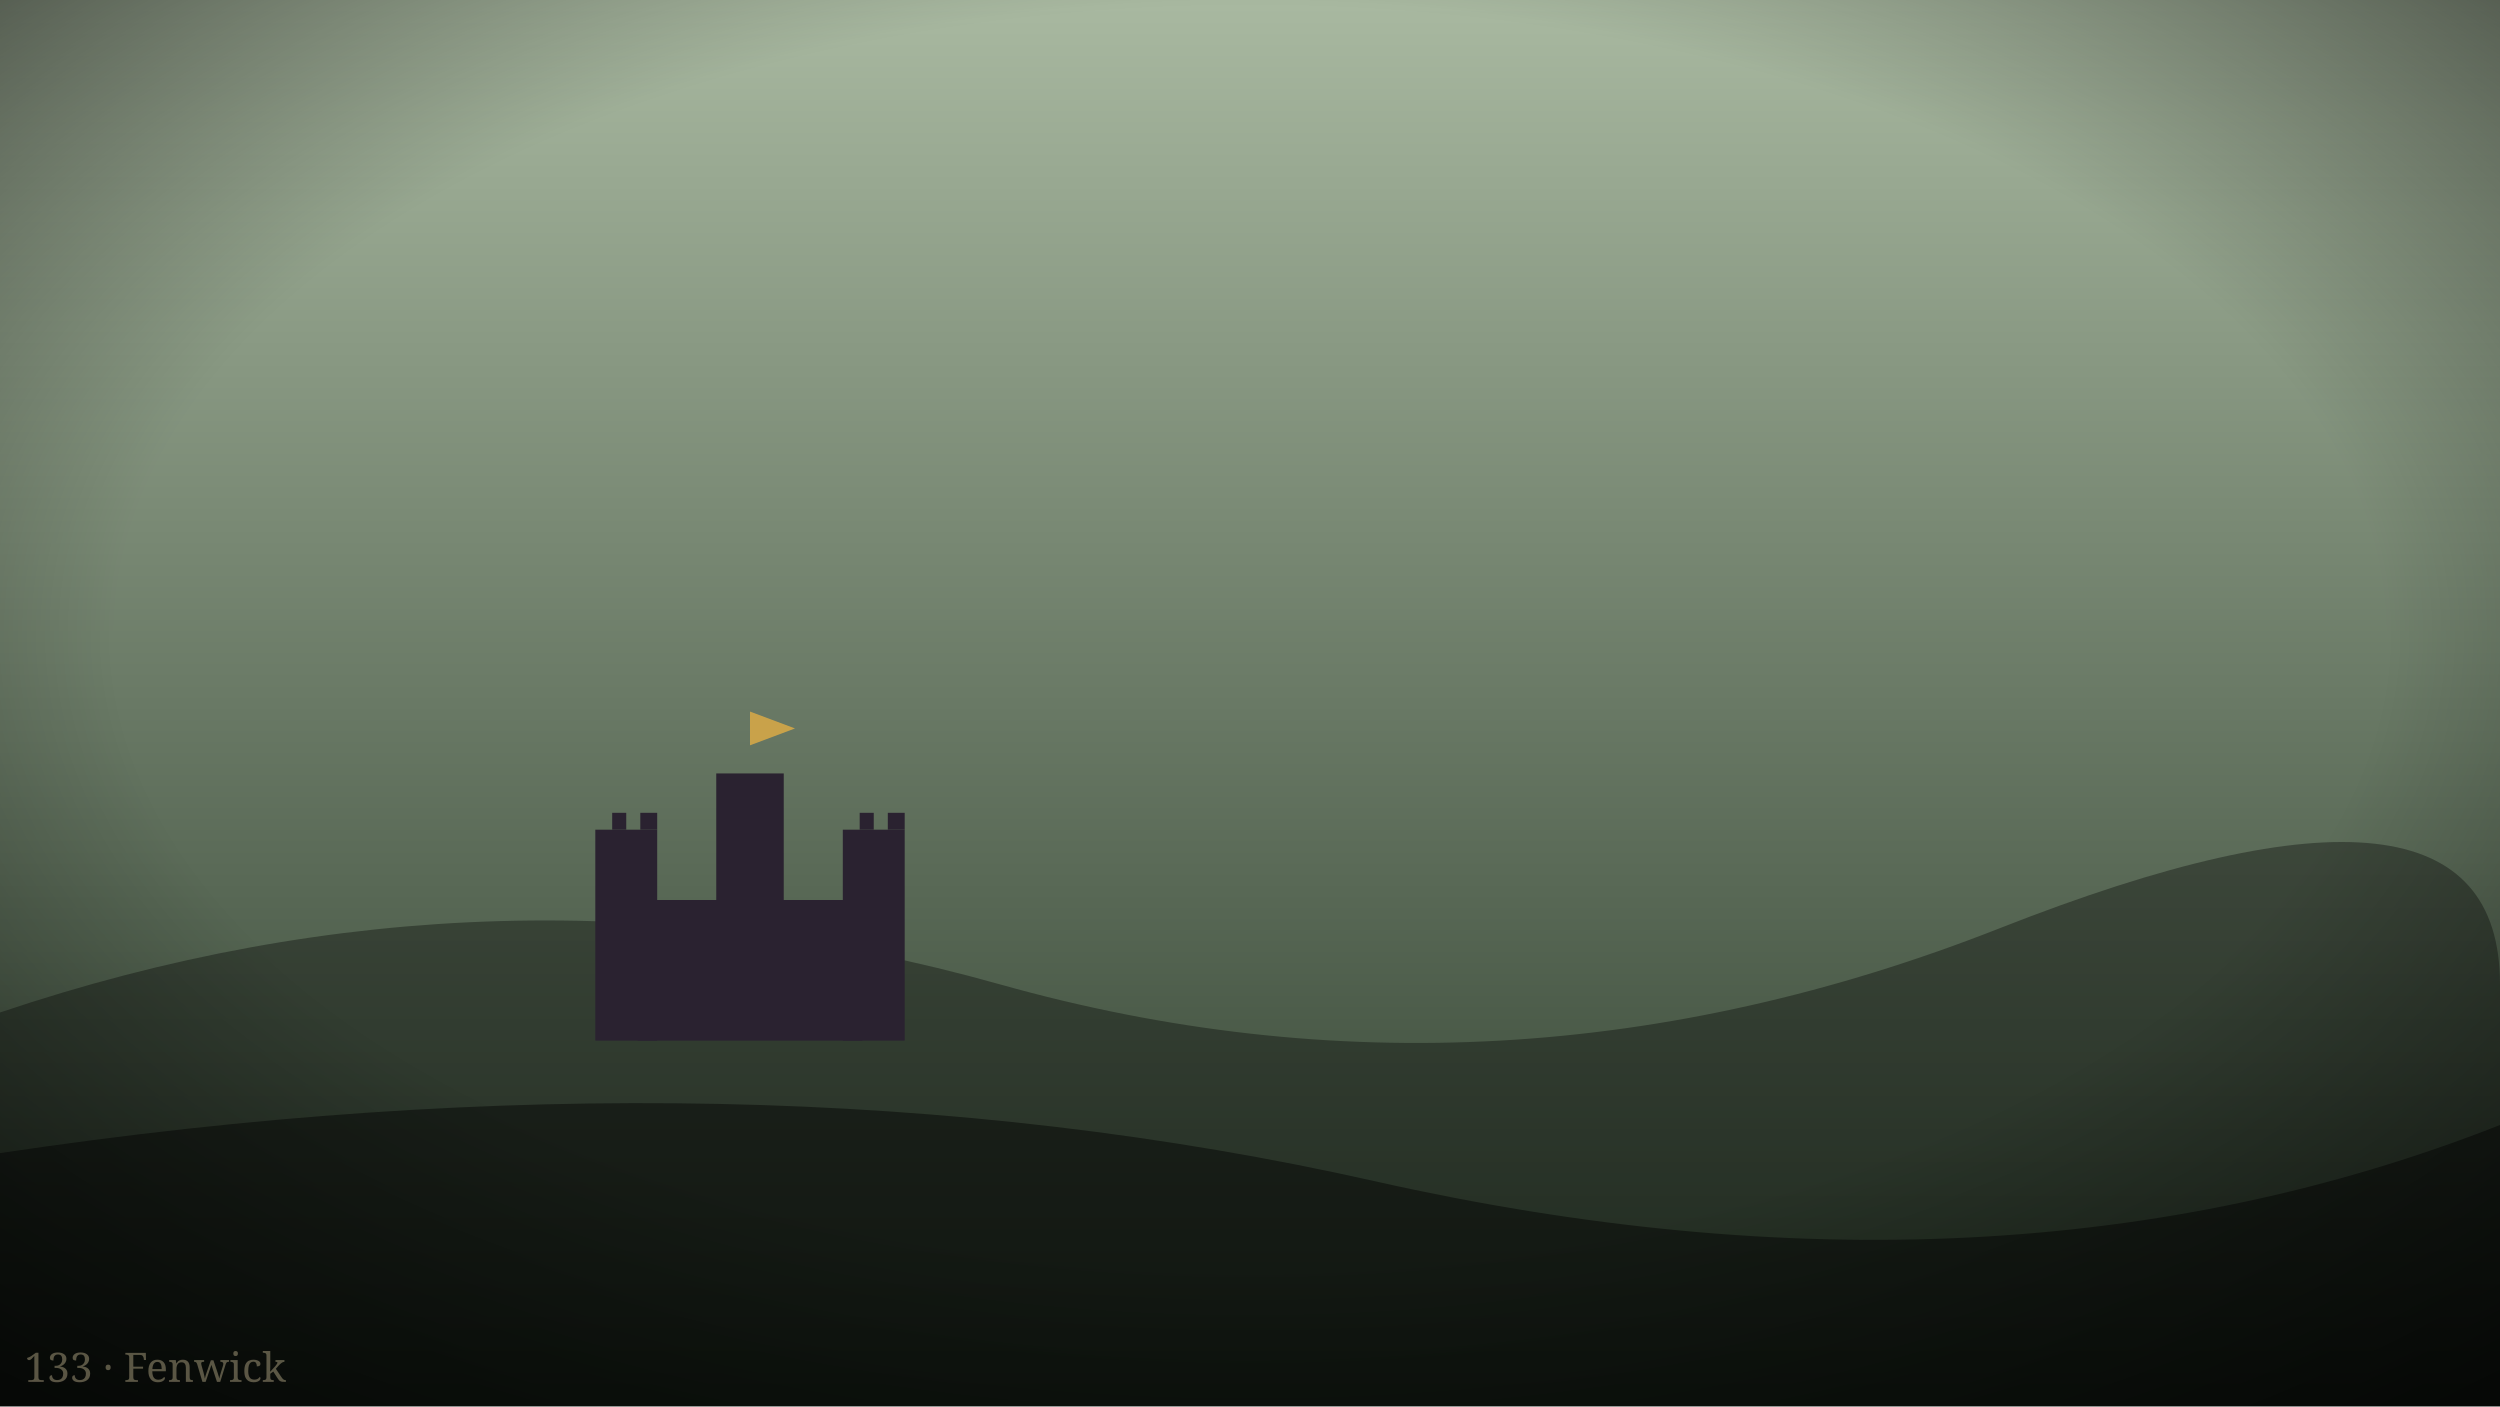
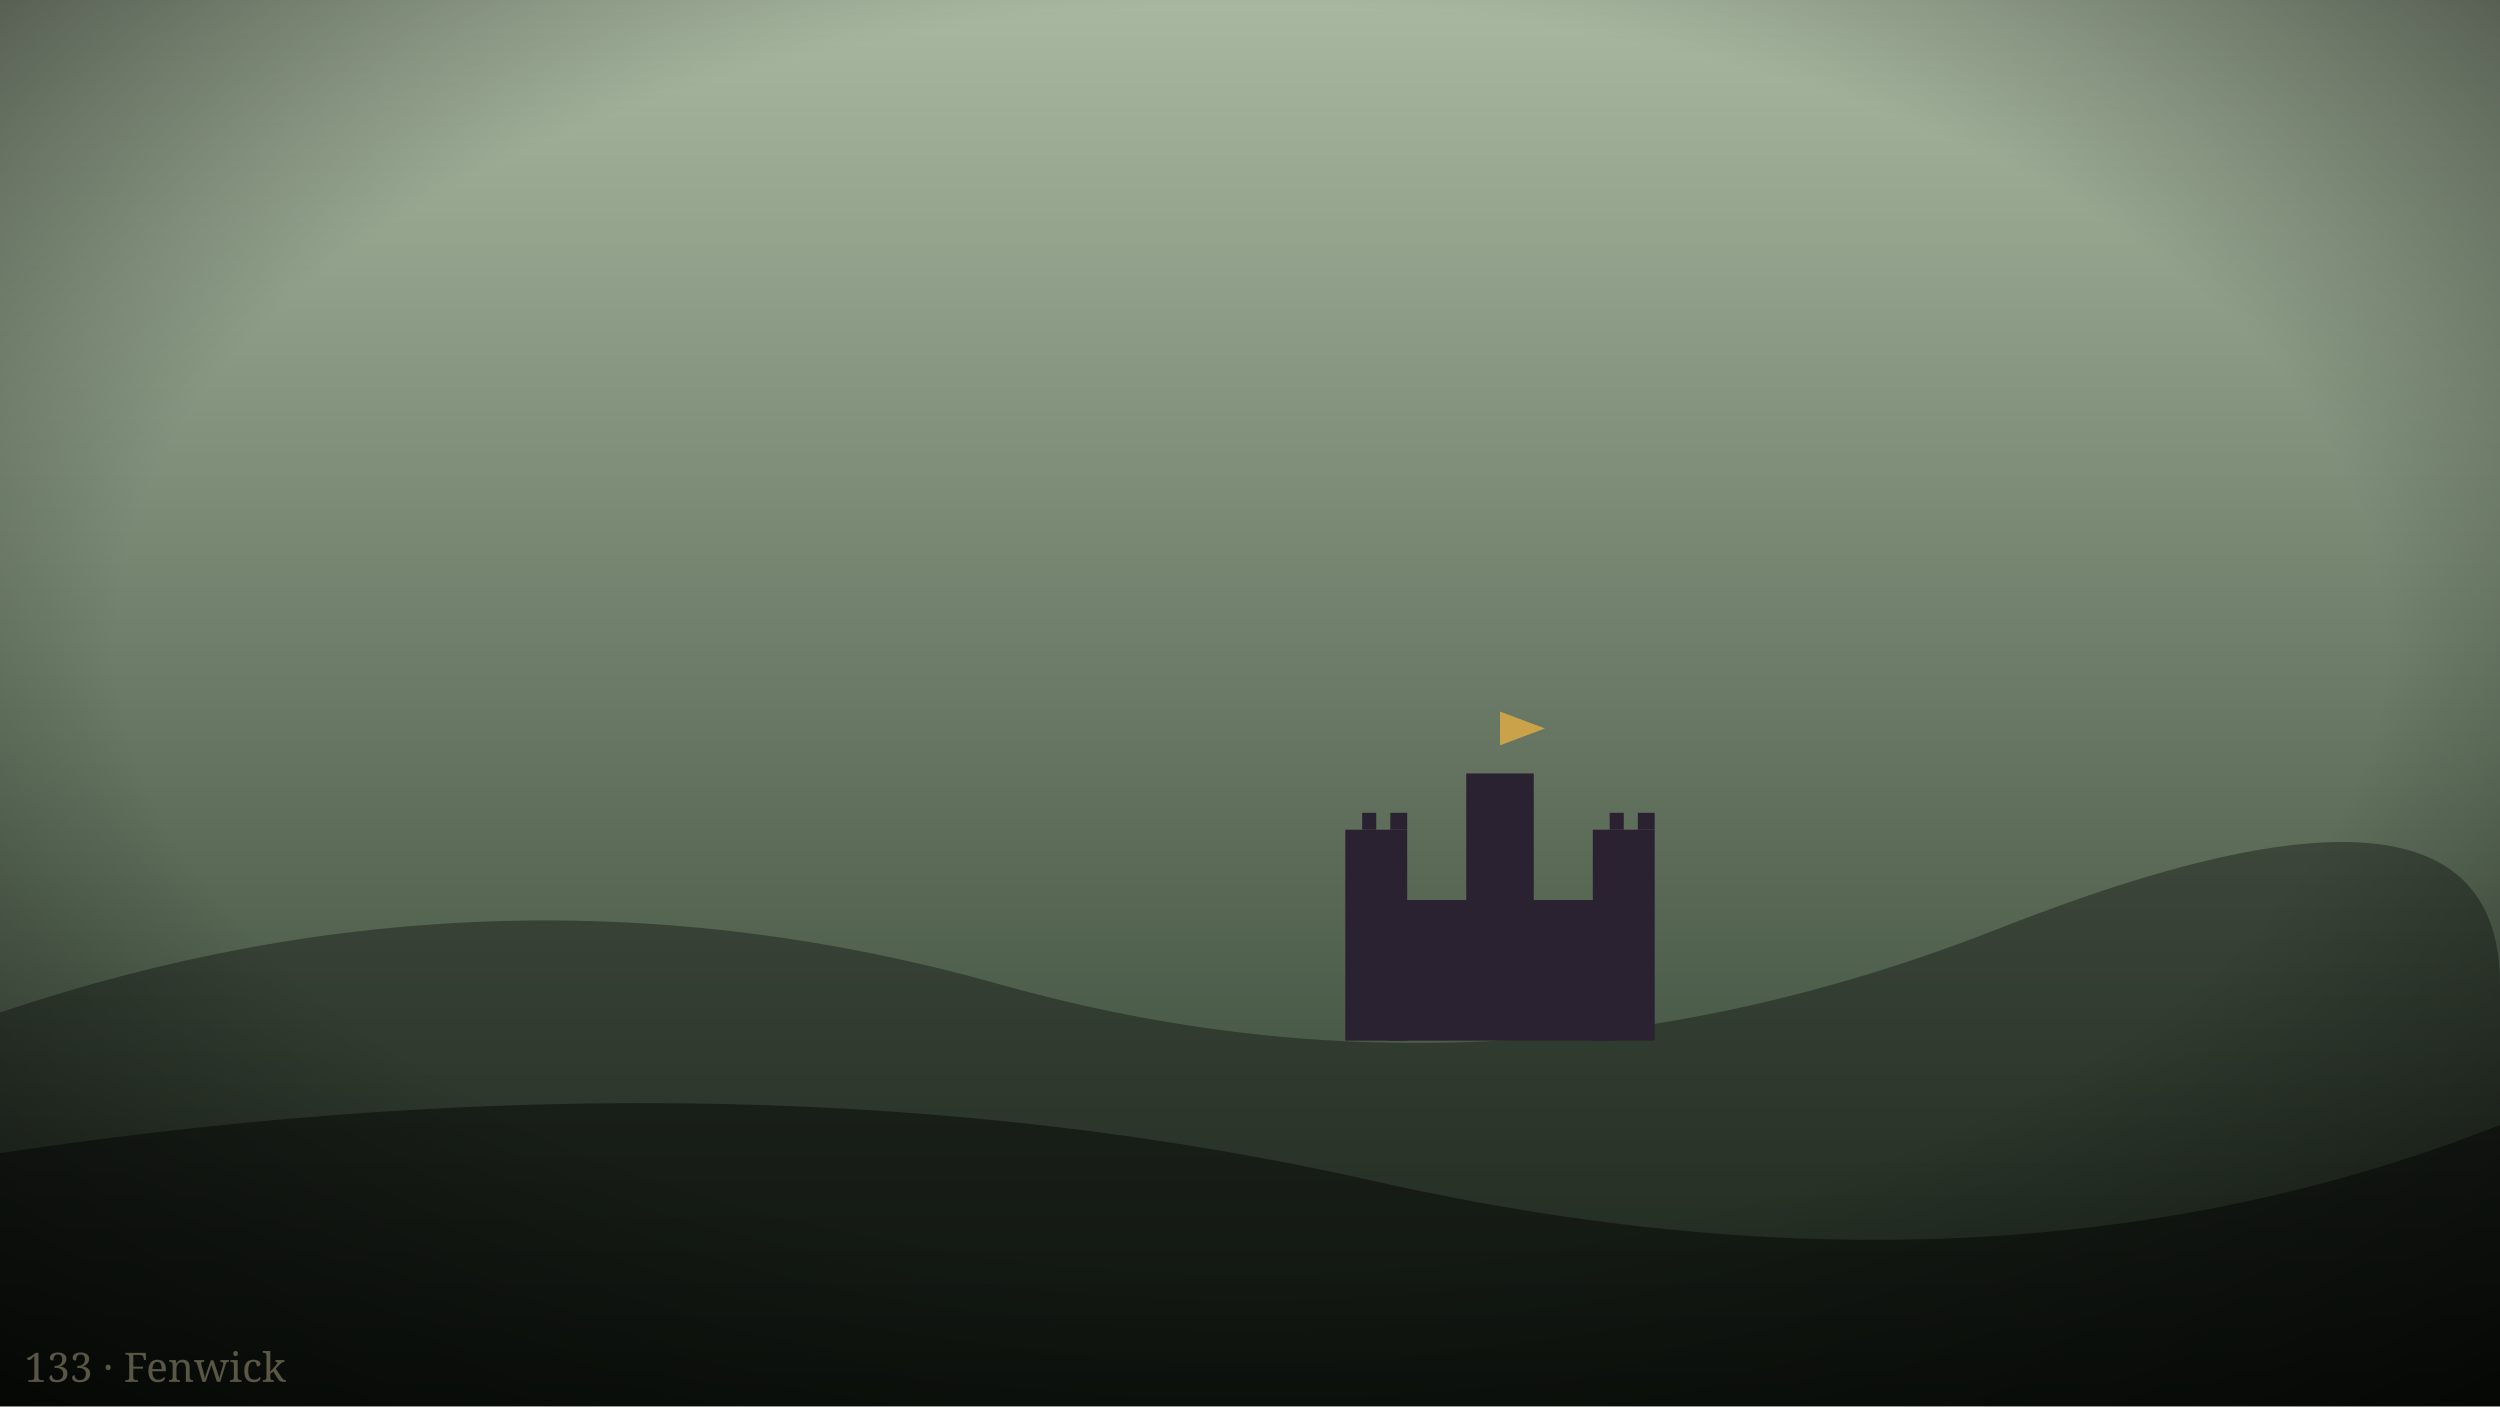
<svg xmlns="http://www.w3.org/2000/svg" viewBox="0 0 800 450" width="800" height="450">
  <defs>
    <linearGradient id="g" x1="0" y1="0" x2="0" y2="1">
      <stop offset="0" stop-color="#a8b8a0" />
      <stop offset="1" stop-color="#2a3a2a" />
    </linearGradient>
    <radialGradient id="v" cx="0.5" cy="0.45" r="0.75">
      <stop offset="0.6" stop-color="#000" stop-opacity="0" />
      <stop offset="1" stop-color="#000" stop-opacity="0.65" />
    </radialGradient>
  </defs>
  <rect width="800" height="450" fill="url(#g)" />
  <path d="M0 324 Q 160 270 320 315 T 640 297 T 800 315 V 450 H 0 Z" fill="#000" fill-opacity="0.35" />
  <path d="M0 369 Q 240 333 440 378 T 800 360 V 450 H 0 Z" fill="#000" fill-opacity="0.45" />
-   <g transform="translate(240 315) scale(0.9)" fill="#2a2230">
+   <g transform="translate(480 315) scale(0.9)" fill="#2a2230">
    <rect x="-40" y="-30" width="80" height="50" />
    <rect x="-55" y="-55" width="22" height="75" />
    <rect x="33" y="-55" width="22" height="75" />
    <rect x="-12" y="-75" width="24" height="45" />
    <path d="M-55 -55 h6 v-6 h5 v6 h5 v-6 h6 v6 M33 -55 h6 v-6 h5 v6 h5 v-6 h6 v6" />
    <path d="M0 -75 v-22 l16 6 -16 6" fill="#c9a24a" />
  </g>
  <rect width="800" height="450" fill="url(#v)" />
  <text x="7.8" y="442.2" font-family="Georgia,serif" font-size="13" fill="#f3e3b5" fill-opacity="0.35">133 · Fenwick</text>
</svg>
